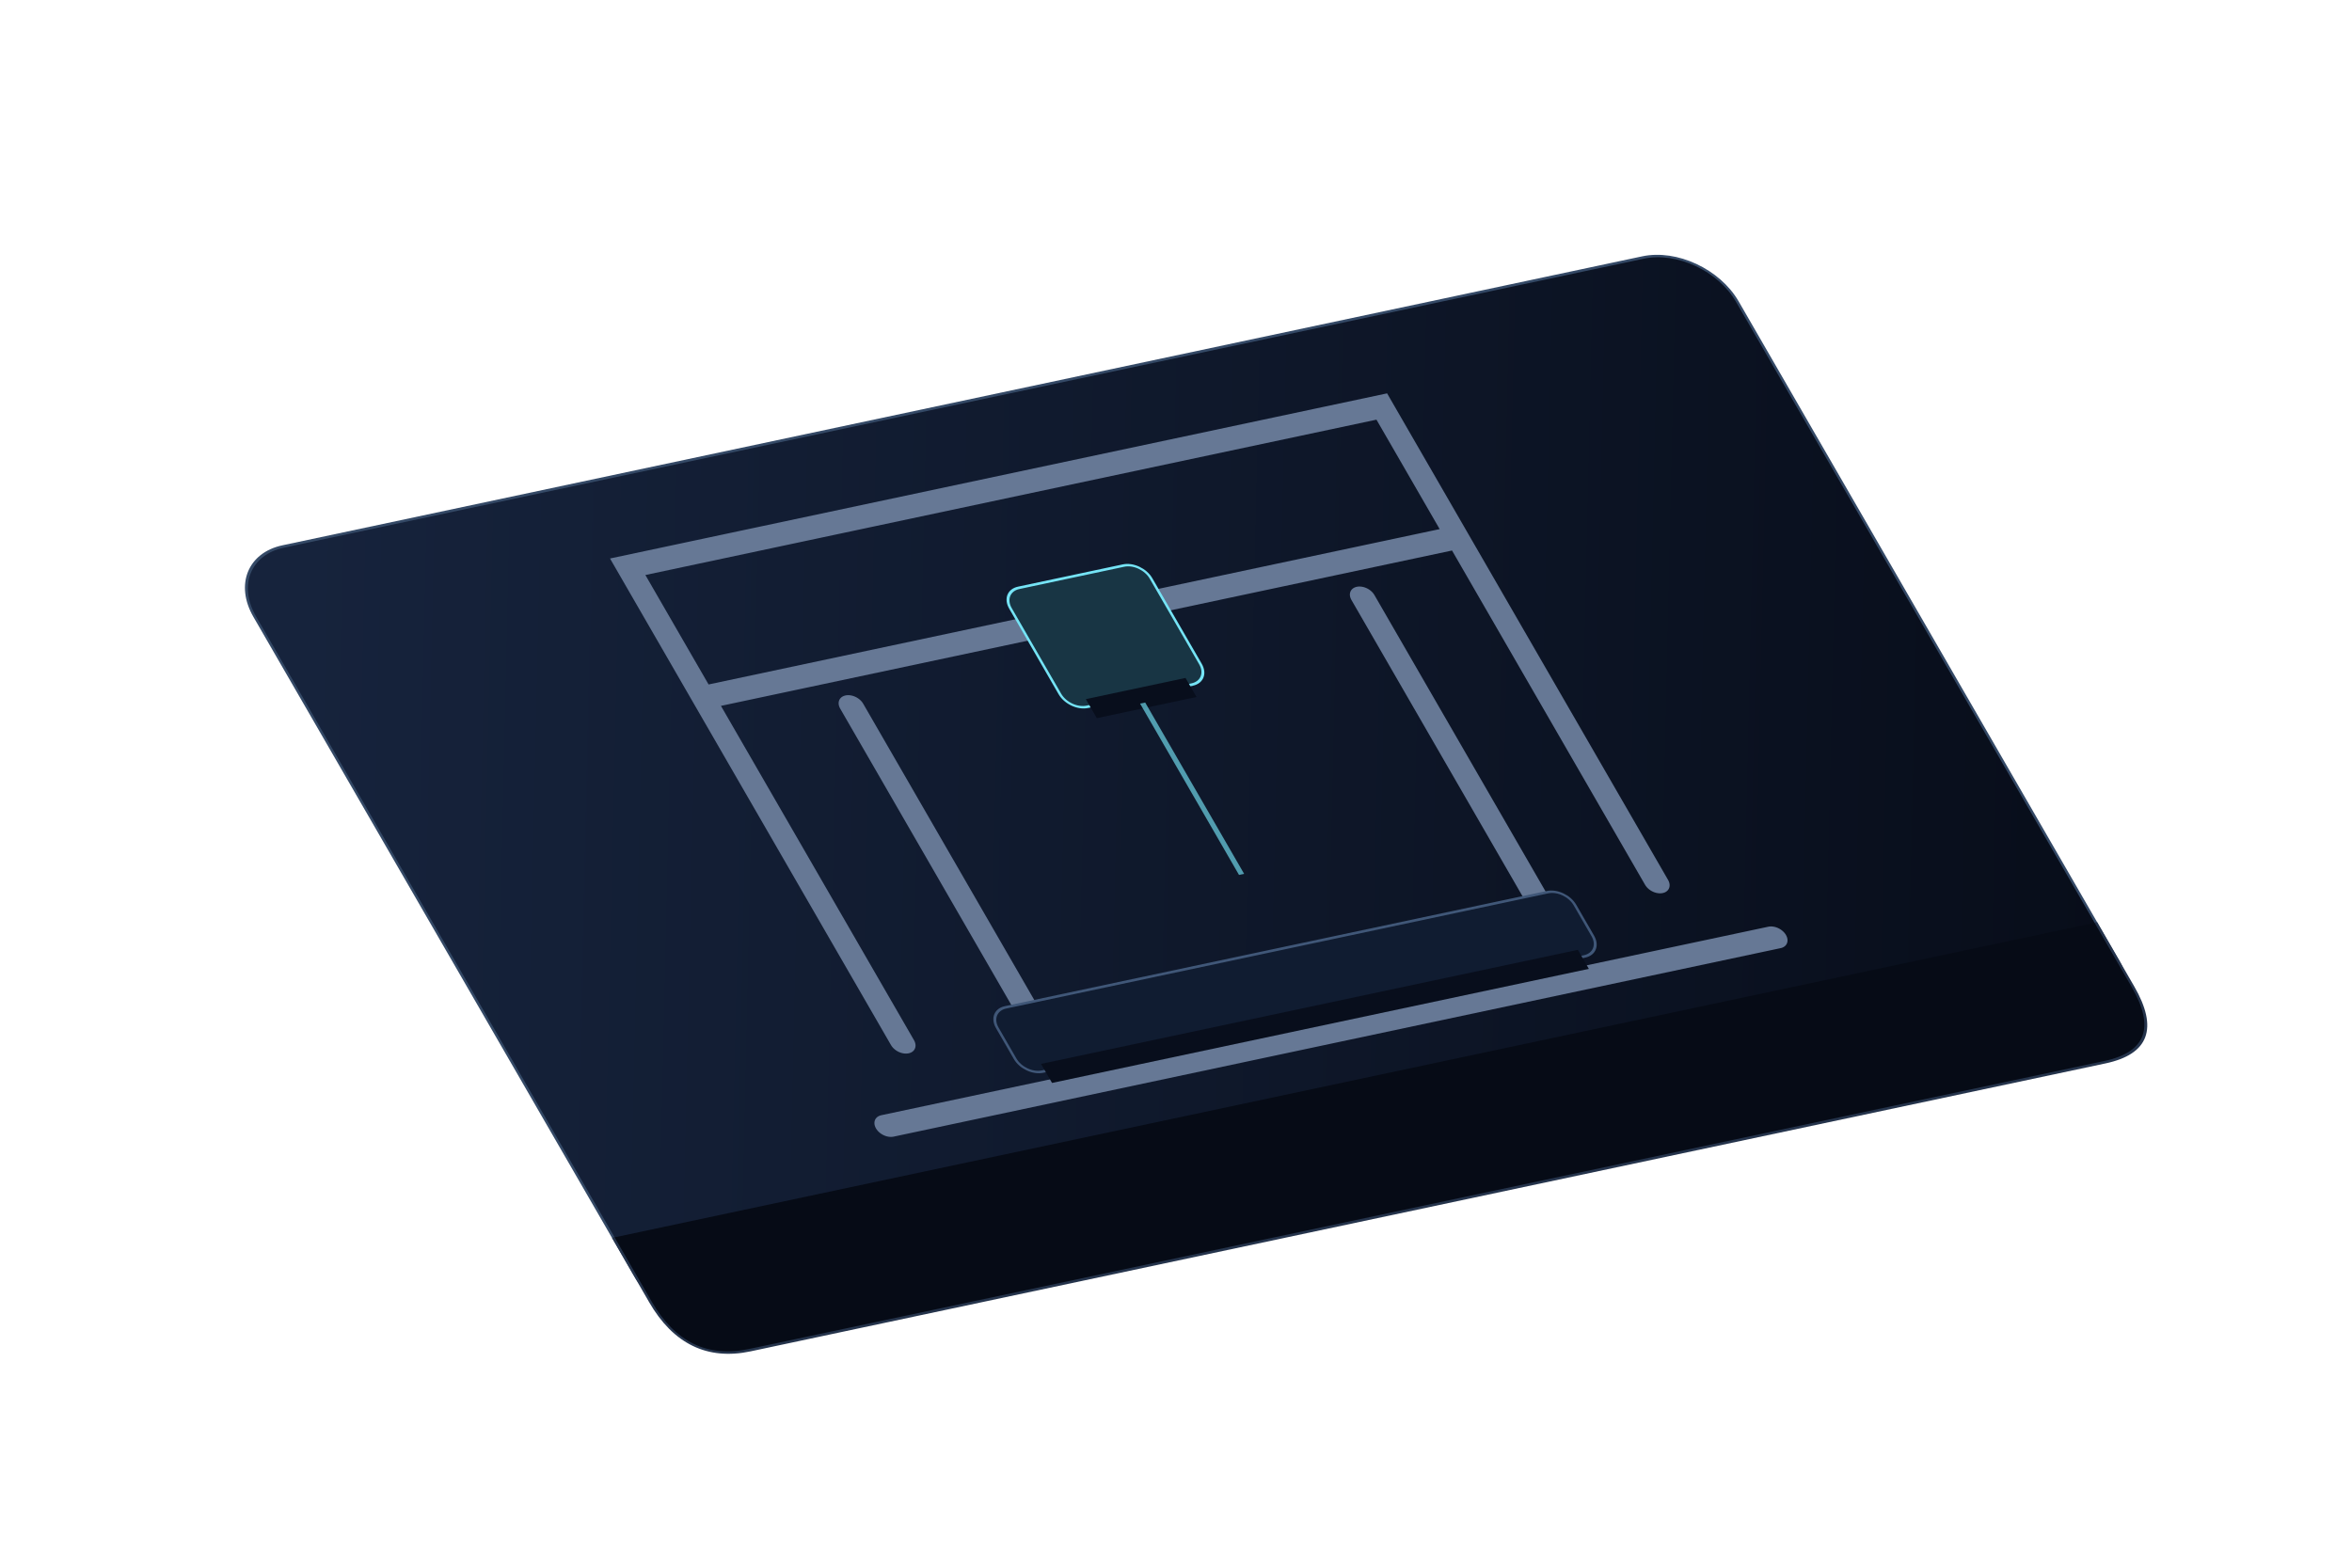
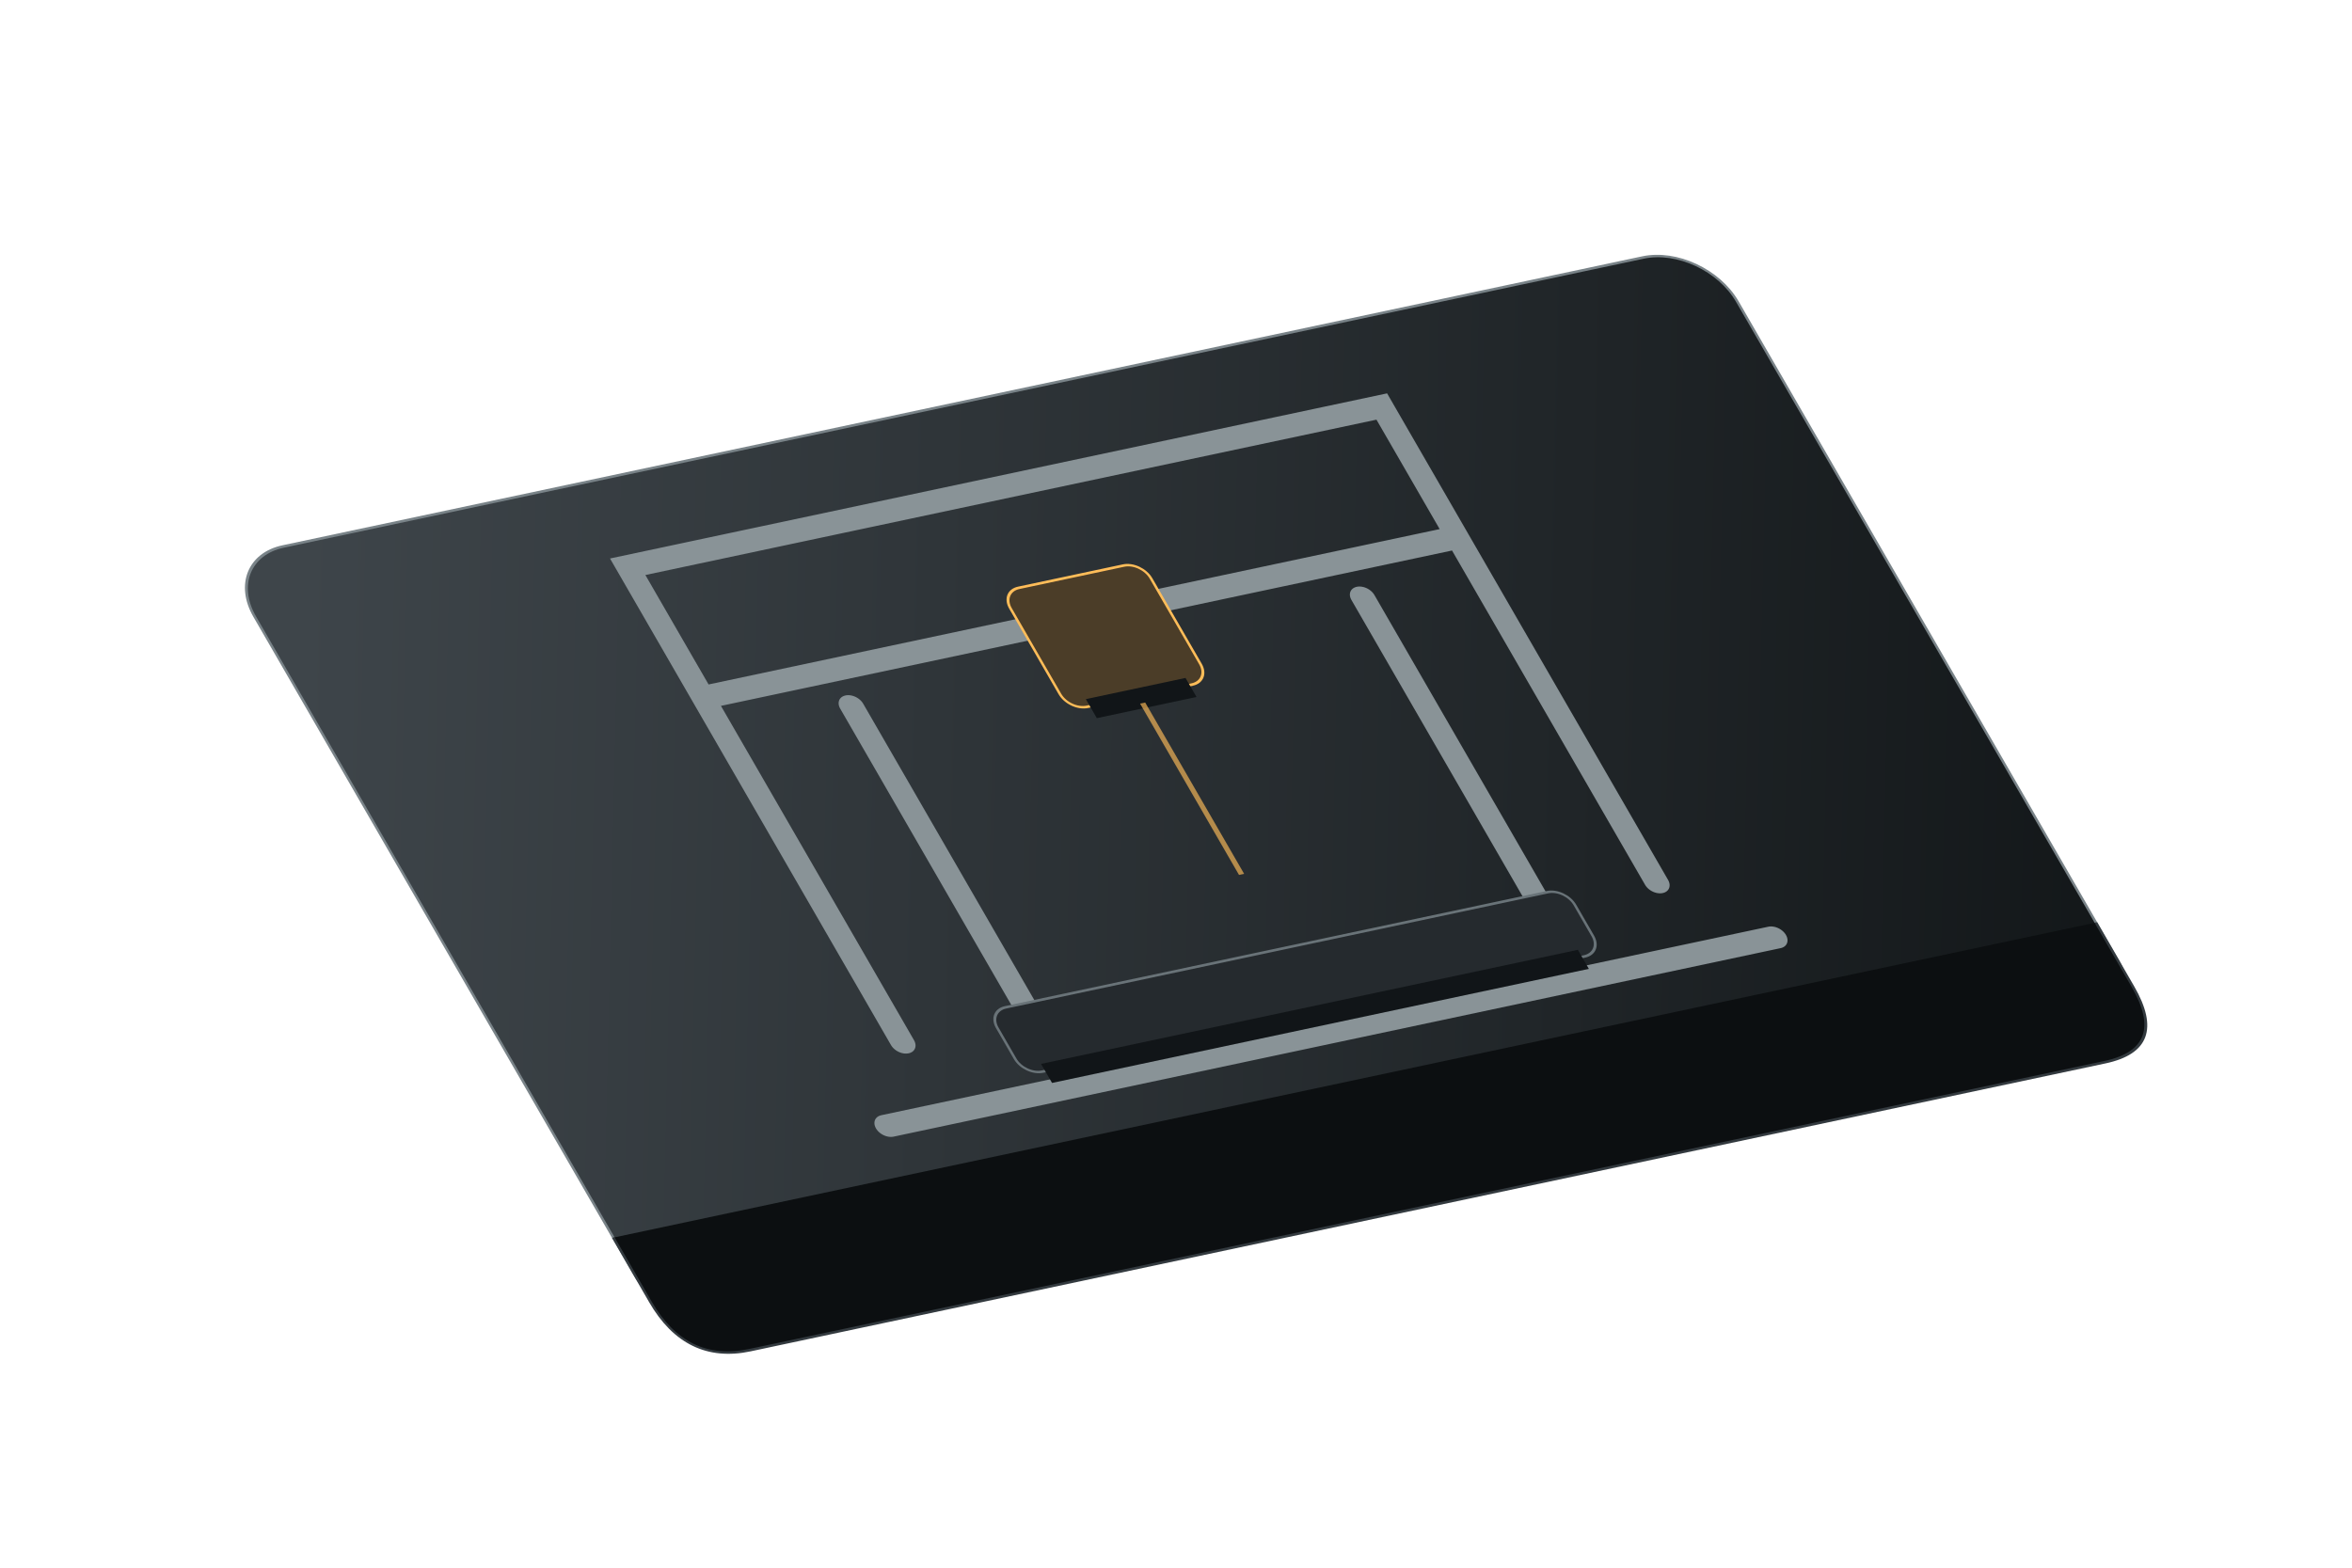
<svg xmlns="http://www.w3.org/2000/svg" viewBox="0 0 900 600" fill="none">
  <defs>
    <linearGradient id="board" x1="180" y1="160" x2="750" y2="480" gradientUnits="userSpaceOnUse">
-       <stop stop-color="#16233c" />
-       <stop offset="1" stop-color="#070c18" />
+       <stop stop-color="#3e454a" />
+       <stop offset="1" stop-color="#111517" />
    </linearGradient>
    <linearGradient id="signal">
-       <stop stop-color="#75e4f6" />
-       <stop offset="1" stop-color="#b3a1f4" />
+       <stop stop-color="#ffbd59" />
+       <stop offset="1" stop-color="#b5d6e2" />
    </linearGradient>
  </defs>
  <g transform="translate(450 295) rotate(-12) skewX(18) translate(-450 -295)">
-     <rect x="160" y="140" width="580" height="325" rx="24" fill="url(#board)" stroke="#344966" />
-     <path d="M160 425V452Q160 478 185 478H715Q740 478 740 452V425" fill="#060b16" stroke="#25344c" />
-     <path d="M300 375V175H595V375M300 230H595M350 390V245M550 390V245M278 405H625" stroke="#667895" stroke-width="9" stroke-linecap="round" />
-     <rect x="336" y="370" width="226" height="27" rx="7" fill="#101c31" stroke="#405778" />
-     <path d="M344 398h210" stroke="#080e1c" stroke-width="8" />
-     <rect x="425" y="214" width="55" height="50" rx="7" fill="#183544" stroke="#75e4f6" />
-     <path d="M433 265h39" stroke="#080e1c" stroke-width="8" />
-     <path d="M452 267V339" stroke="#75e4f6" stroke-width="2" opacity=".65" />
+     <rect x="160" y="140" width="580" height="325" rx="24" fill="url(#board)" stroke="#798388" />
+     <path d="M160 425V452Q160 478 185 478H715Q740 478 740 452V425" fill="#0c0f11" stroke="#333a3f" />
+     <path d="M300 375V175H595V375M300 230H595M350 390V245M550 390V245M278 405H625" stroke="#899397" stroke-width="9" stroke-linecap="round" />
+     <rect x="336" y="370" width="226" height="27" rx="7" fill="#252a2e" stroke="#697378" />
+     <path d="M344 398h210" stroke="#111518" stroke-width="8" />
+     <rect x="425" y="214" width="55" height="50" rx="7" fill="#4b3d28" stroke="#ffbd59" />
+     <path d="M433 265h39" stroke="#111518" stroke-width="8" />
+     <path d="M452 267V339" stroke="#ffbd59" stroke-width="2" opacity=".65" />
  </g>
</svg>
